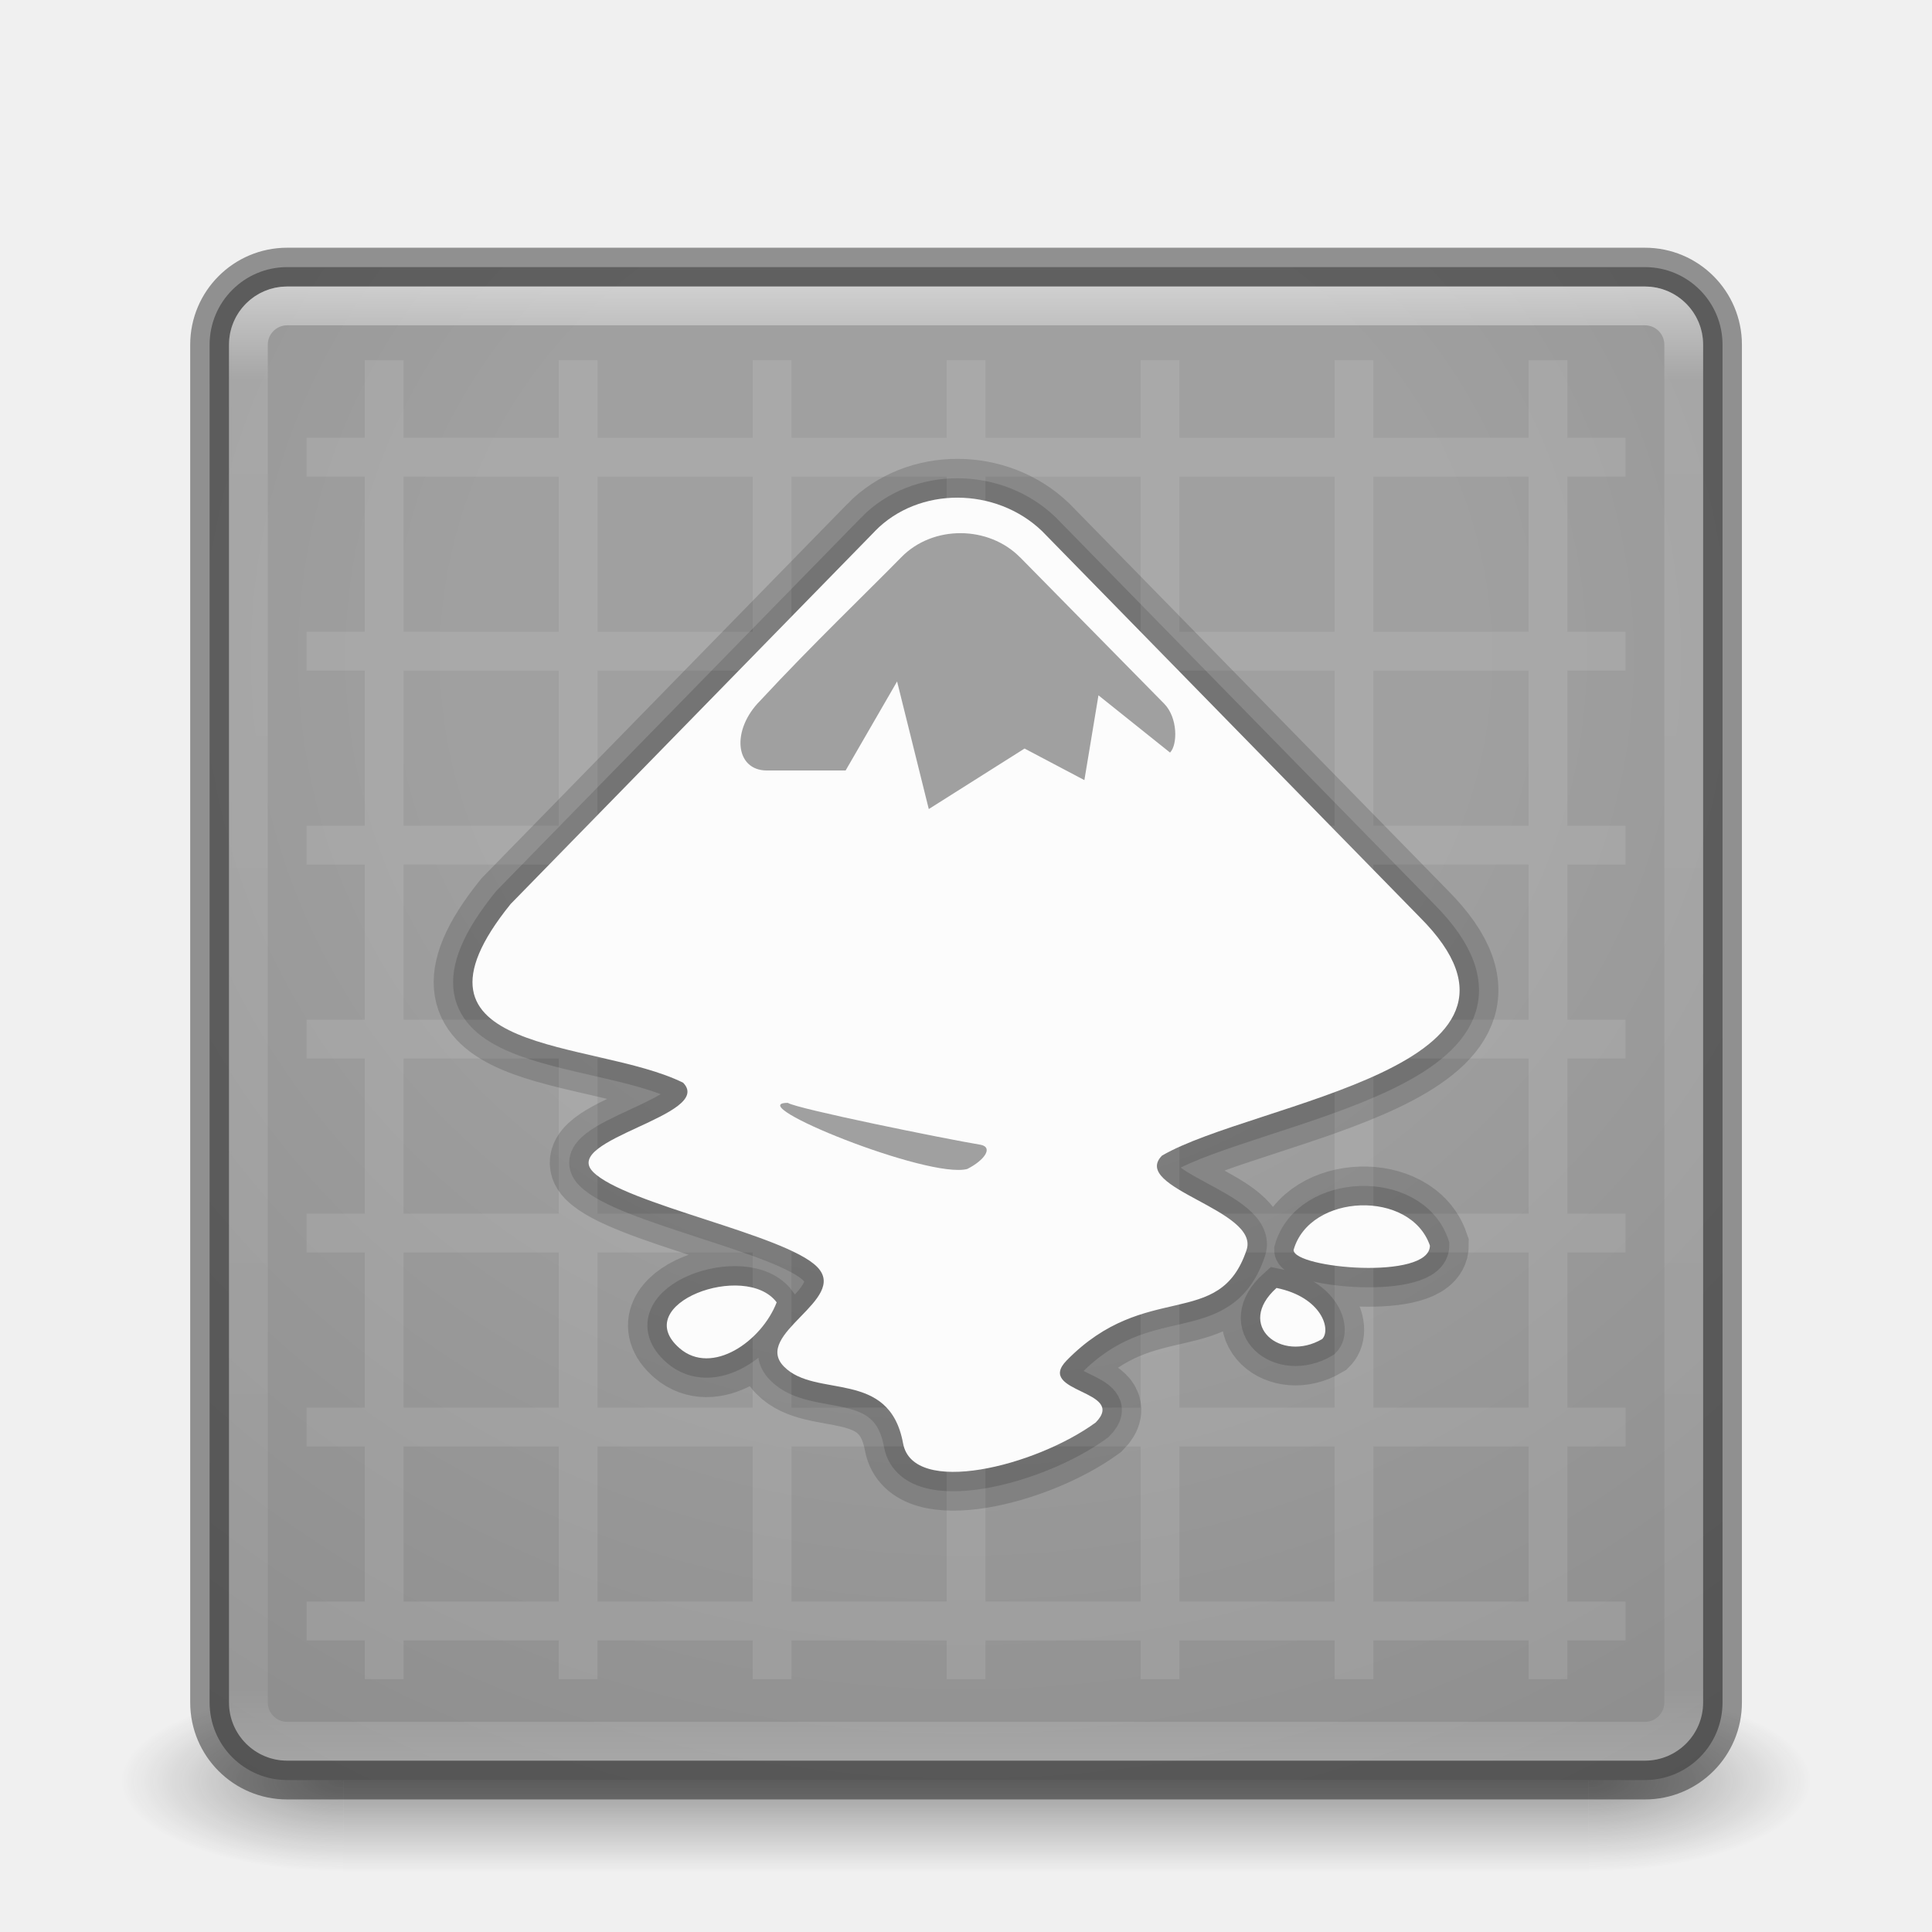
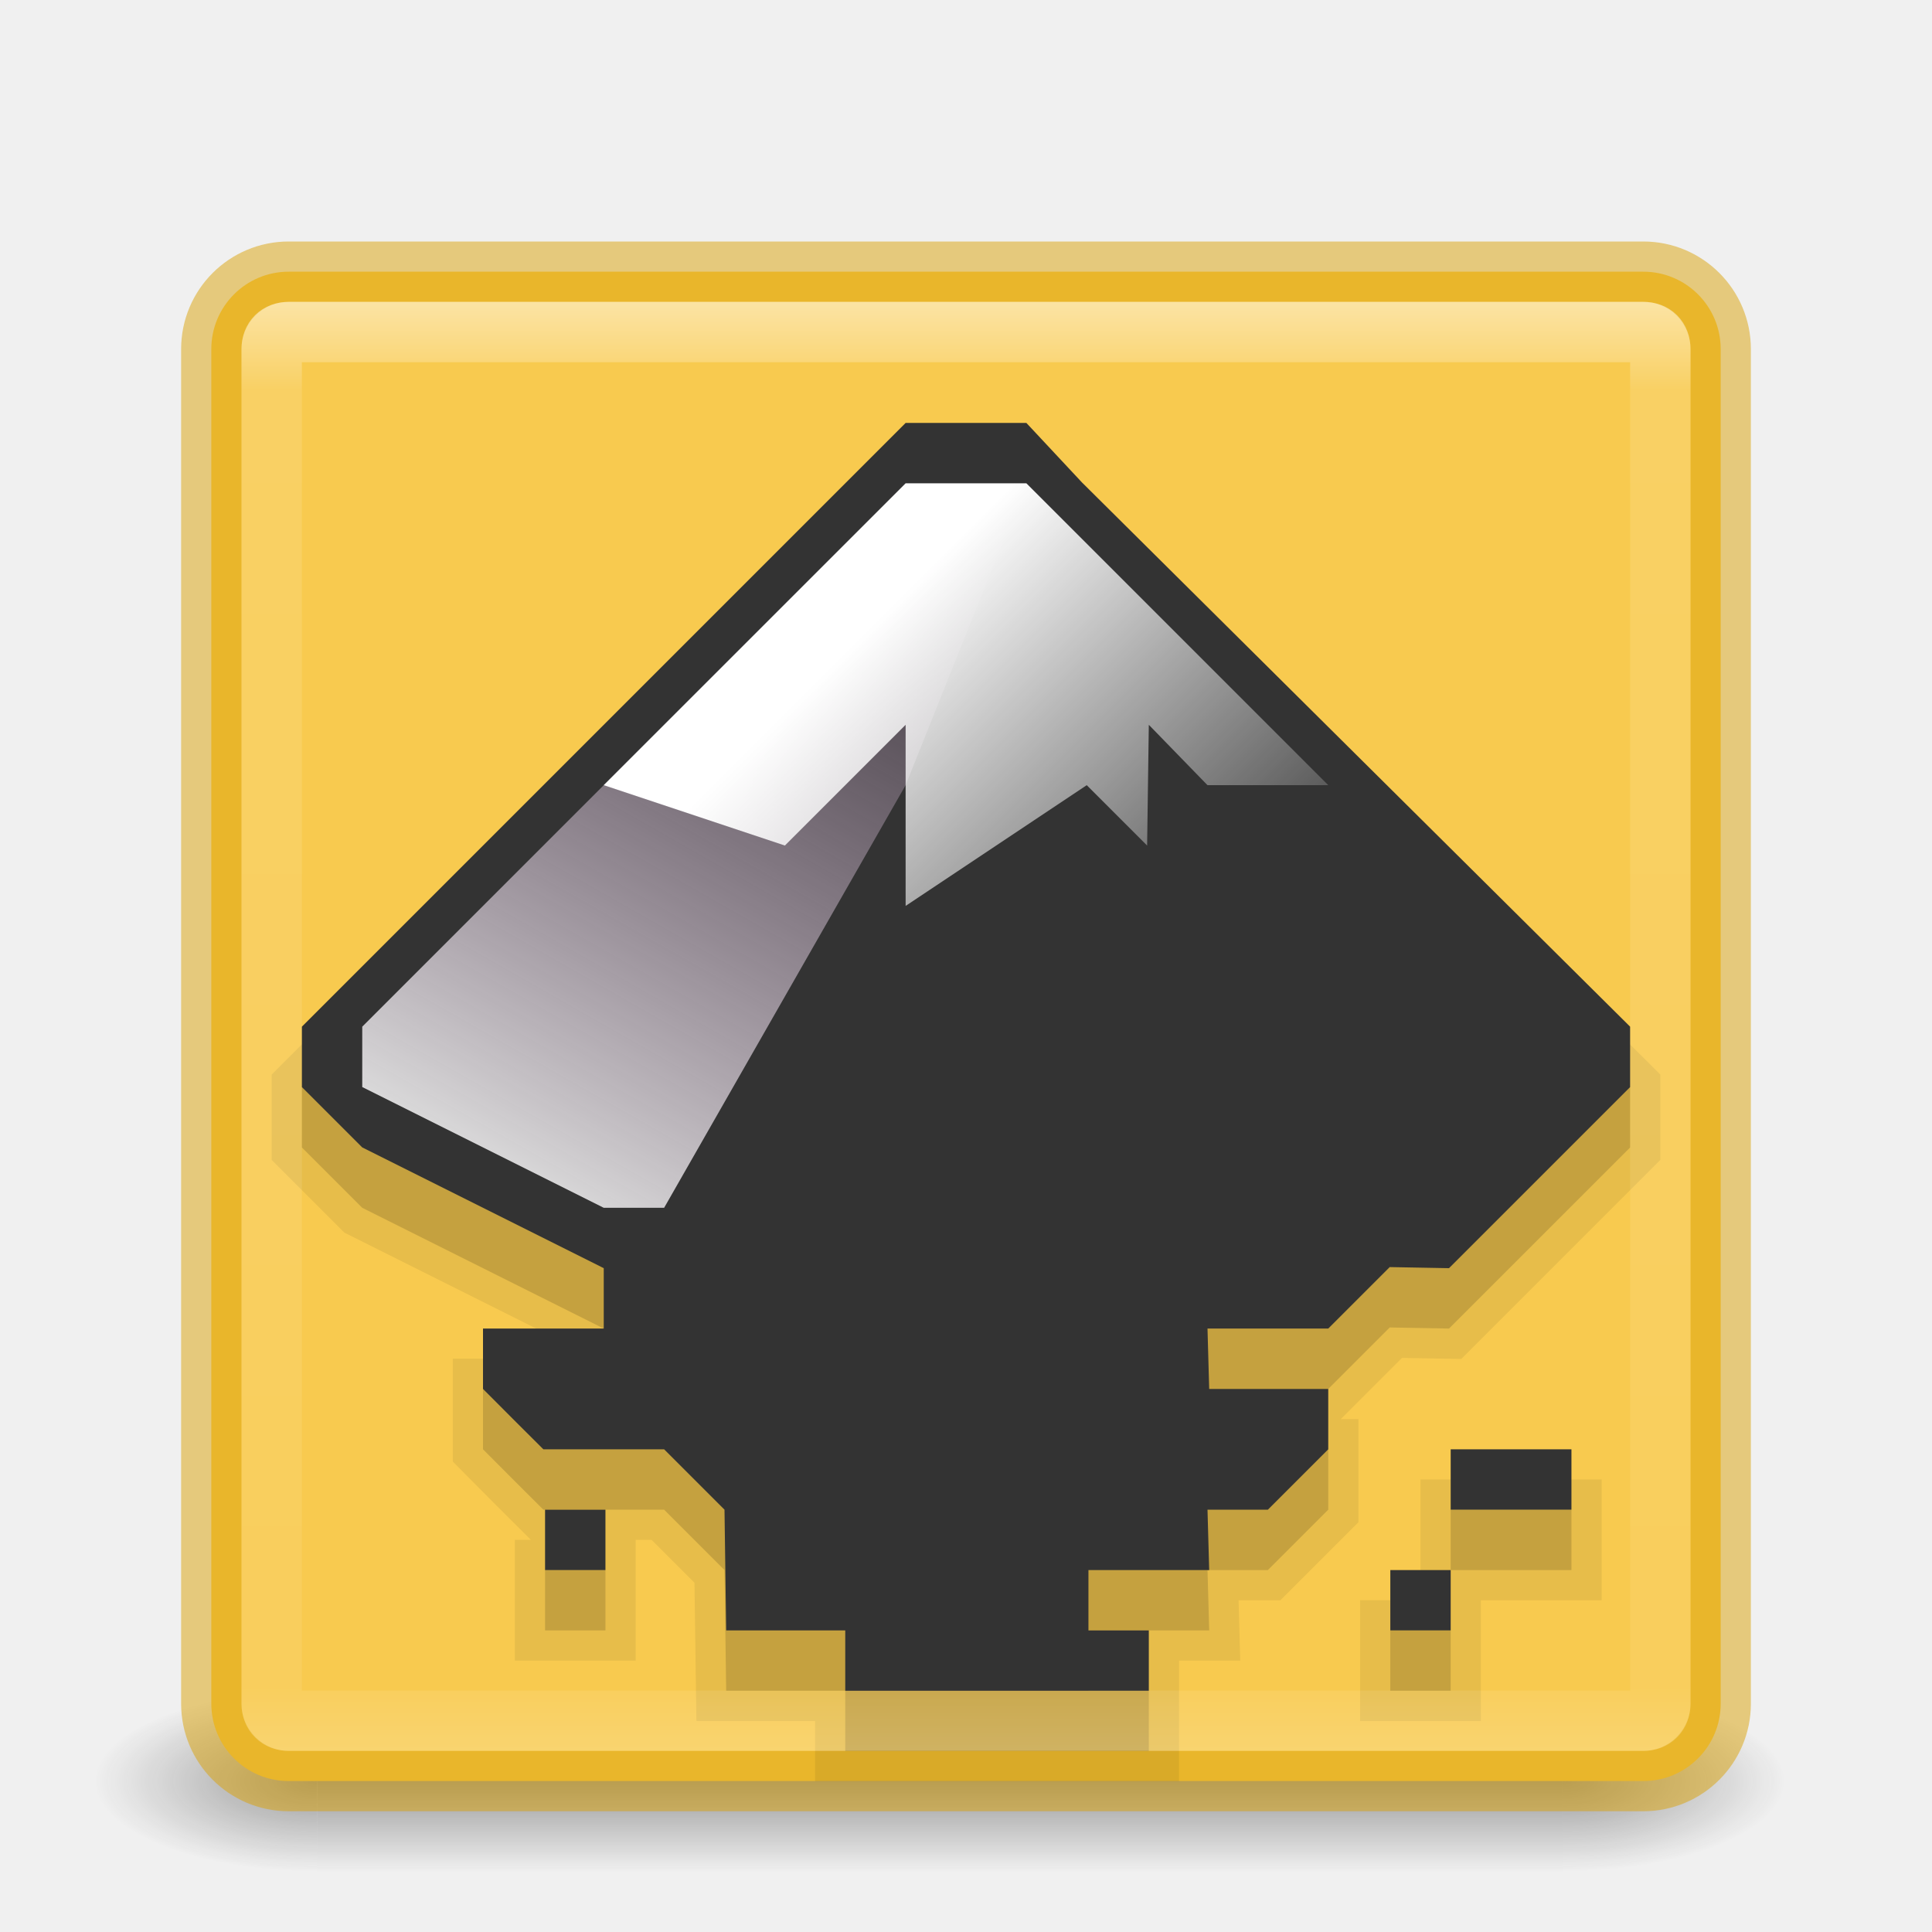
- <svg xmlns="http://www.w3.org/2000/svg" xmlns:xlink="http://www.w3.org/1999/xlink" version="1.1" width="32" height="32" id="svg6860">
-   <defs id="defs6862">
-     <linearGradient x1="167.983" y1="8.508" x2="167.983" y2="54.78" id="linearGradient5915" xlink:href="#linearGradient5803-0" gradientUnits="userSpaceOnUse" gradientTransform="matrix(0.422101,0,0,0.422101,-52.55959,2.774787)" />
-     <linearGradient id="linearGradient5803-0">
-       <stop id="stop5805-3" style="stop-color:#fff5ef;stop-opacity:1" offset="0" />
-       <stop id="stop5807-4" style="stop-color:#fef8dd;stop-opacity:1" offset="1" />
+ <svg xmlns="http://www.w3.org/2000/svg" xmlns:xlink="http://www.w3.org/1999/xlink" id="svg4588" height="32" width="32" version="1.1">
+   <defs id="defs4590">
+     <linearGradient id="linearGradient4687">
+       <stop offset="0" style="stop-color:#000000;stop-opacity:1" id="stop4689" />
+       <stop offset="1" style="stop-color:#000000;stop-opacity:0" id="stop4691" />
    </linearGradient>
-     <linearGradient x1="24" y1="5" x2="24" y2="43" id="linearGradient4161" xlink:href="#linearGradient3924-0" gradientUnits="userSpaceOnUse" gradientTransform="matrix(0.6216216,0,0,0.6216216,1.081079,2.08109)" />
+     <linearGradient gradientTransform="matrix(0.6756757,0,0,0.6756757,-0.2162186,-0.2162061)" gradientUnits="userSpaceOnUse" xlink:href="#linearGradient3924-0" id="linearGradient3483" y2="41.679" x2="38.546" y1="6.374" x1="38.546" />
    <linearGradient id="linearGradient3924-0">
-       <stop id="stop3926-6" style="stop-color:#ffffff;stop-opacity:1" offset="0" />
-       <stop id="stop3928-3" style="stop-color:#ffffff;stop-opacity:0.235" offset="0.063" />
-       <stop id="stop3930-2" style="stop-color:#ffffff;stop-opacity:0.157" offset="0.951" />
-       <stop id="stop3932-62" style="stop-color:#ffffff;stop-opacity:0.392" offset="1" />
+       <stop offset="0" style="stop-color:#ffffff;stop-opacity:1" id="stop3926-6" />
+       <stop offset="0.038" style="stop-color:#ffffff;stop-opacity:0.235" id="stop3928-3" />
+       <stop offset="0.962" style="stop-color:#ffffff;stop-opacity:0.157" id="stop3930-2" />
+       <stop offset="1" style="stop-color:#ffffff;stop-opacity:0.392" id="stop3932-62" />
    </linearGradient>
-     <radialGradient cx="6.73" cy="9.957" r="12.672" fx="6.2" fy="9.957" id="radialGradient5600-7" xlink:href="#linearGradient2867-449-88-871-390-598-476-591-434-148-57-177-8-3-3-6-4-8-8-8" gradientUnits="userSpaceOnUse" gradientTransform="matrix(0,6.088175,-7.474333,0,90.95548,-49.76985)" />
-     <linearGradient id="linearGradient2867-449-88-871-390-598-476-591-434-148-57-177-8-3-3-6-4-8-8-8">
-       <stop id="stop3750-1-0-7-6-6-1-3-9" style="stop-color:#ffcd7d;stop-opacity:1" offset="0" />
-       <stop id="stop3752-3-7-4-0-32-8-923-0" style="stop-color:#fc8f36;stop-opacity:1" offset="0.262" />
-       <stop id="stop3754-1-8-5-2-7-6-7-1" style="stop-color:#e23a0e;stop-opacity:1" offset="0.705" />
-       <stop id="stop3756-1-6-2-6-6-1-96-6" style="stop-color:#ac441f;stop-opacity:1" offset="1" />
+     <radialGradient gradientTransform="matrix(0,6.575229,-8.07228,0,96.95192,-56.11144)" gradientUnits="userSpaceOnUse" xlink:href="#linearGradient2867-449-88-871-390-598-476-591-434-148-57-177-8-3-3-6-4-8-8-8-5" id="radialGradient4388" fy="9.957" fx="6.2" r="12.672" cy="9.957" cx="6.73" />
+     <linearGradient id="linearGradient2867-449-88-871-390-598-476-591-434-148-57-177-8-3-3-6-4-8-8-8-5">
+       <stop offset="0" style="stop-color:#919caf;stop-opacity:1" id="stop3750-1-0-7-6-6-1-3-9-3" />
+       <stop offset="0.262" style="stop-color:#68758e;stop-opacity:1" id="stop3752-3-7-4-0-32-8-923-0-7" />
+       <stop offset="0.705" style="stop-color:#485a6c;stop-opacity:1" id="stop3754-1-8-5-2-7-6-7-1-9" />
+       <stop offset="1" style="stop-color:#444c5c;stop-opacity:1" id="stop3756-1-6-2-6-6-1-96-6-0" />
    </linearGradient>
-     <radialGradient cx="4.993" cy="43.5" r="2.5" fx="4.993" fy="43.5" id="radialGradient2976" xlink:href="#linearGradient3688-166-749-6" gradientUnits="userSpaceOnUse" gradientTransform="matrix(2.003784,0,0,1.4,27.98813,-17.4)" />
+     <radialGradient gradientTransform="matrix(2.003784,0,0,1.4,27.98813,-17.4)" gradientUnits="userSpaceOnUse" xlink:href="#linearGradient3688-166-749-6" id="radialGradient3493" fy="43.5" fx="4.993" r="2.5" cy="43.5" cx="4.993" />
    <linearGradient id="linearGradient3688-166-749-6">
-       <stop id="stop2883-8" style="stop-color:#181818;stop-opacity:1" offset="0" />
-       <stop id="stop2885-3" style="stop-color:#181818;stop-opacity:0" offset="1" />
+       <stop offset="0" style="stop-color:#181818;stop-opacity:1" id="stop2883-8" />
+       <stop offset="1" style="stop-color:#181818;stop-opacity:0" id="stop2885-3" />
    </linearGradient>
-     <radialGradient cx="4.993" cy="43.5" r="2.5" fx="4.993" fy="43.5" id="radialGradient2978" xlink:href="#linearGradient3688-464-309-7" gradientUnits="userSpaceOnUse" gradientTransform="matrix(2.003784,0,0,1.4,-20.01187,-104.4)" />
+     <radialGradient gradientTransform="matrix(2.003784,0,0,1.4,-20.01187,-104.4)" gradientUnits="userSpaceOnUse" xlink:href="#linearGradient3688-464-309-7" id="radialGradient3495" fy="43.5" fx="4.993" r="2.5" cy="43.5" cx="4.993" />
    <linearGradient id="linearGradient3688-464-309-7">
-       <stop id="stop2889-0" style="stop-color:#181818;stop-opacity:1" offset="0" />
-       <stop id="stop2891-66" style="stop-color:#181818;stop-opacity:0" offset="1" />
+       <stop offset="0" style="stop-color:#181818;stop-opacity:1" id="stop2889-0" />
+       <stop offset="1" style="stop-color:#181818;stop-opacity:0" id="stop2891-66" />
    </linearGradient>
-     <linearGradient x1="25.058" y1="47.028" x2="25.058" y2="39.999" id="linearGradient2980" xlink:href="#linearGradient3702-501-757-3" gradientUnits="userSpaceOnUse" />
+     <linearGradient gradientUnits="userSpaceOnUse" xlink:href="#linearGradient3702-501-757-3" id="linearGradient3497" y2="39.999" x2="25.058" y1="47.028" x1="25.058" />
    <linearGradient id="linearGradient3702-501-757-3">
-       <stop id="stop2895-3" style="stop-color:#181818;stop-opacity:0" offset="0" />
-       <stop id="stop2897-28" style="stop-color:#181818;stop-opacity:1" offset="0.5" />
-       <stop id="stop2899-8" style="stop-color:#181818;stop-opacity:0" offset="1" />
+       <stop offset="0" style="stop-color:#181818;stop-opacity:0" id="stop2895-3" />
+       <stop offset="0.5" style="stop-color:#181818;stop-opacity:1" id="stop2897-28" />
+       <stop offset="1" style="stop-color:#181818;stop-opacity:0" id="stop2899-8" />
    </linearGradient>
-     <linearGradient id="linearGradient2867-449-88-871-390-598-476-591-434-148-57-177-8-3-3-6-4-8-8-8-1">
-       <stop id="stop3750-1-0-7-6-6-1-3-9-1" style="stop-color:#29abe2;stop-opacity:1" offset="0" />
-       <stop id="stop3752-3-7-4-0-32-8-923-0-7" style="stop-color:#28aae1;stop-opacity:1" offset="0.262" />
-       <stop id="stop3754-1-8-5-2-7-6-7-1-3" style="stop-color:#1d99d6;stop-opacity:1" offset="0.705" />
-       <stop id="stop3756-1-6-2-6-6-1-96-6-5" style="stop-color:#0274bd;stop-opacity:1" offset="1" />
+     <linearGradient x1="30.213" y1="21.417" x2="30.213" y2="25.361" id="linearGradient3143" xlink:href="#linearGradient4687" gradientUnits="userSpaceOnUse" gradientTransform="matrix(0.7473457,0,0,-0.7482173,-1.935797,34.71217)" />
+     <linearGradient gradientTransform="translate(34.44068,-6.533888)" gradientUnits="userSpaceOnUse" xlink:href="#linearGradient4187" id="linearGradient3153" y2="41.891" x2="24" y1="6.111" x1="24" />
+     <linearGradient id="linearGradient4187">
+       <stop offset="0" style="stop-color:#ffffff;stop-opacity:1" id="stop4189" />
+       <stop offset="0.021" style="stop-color:#ffffff;stop-opacity:0.235" id="stop4191" />
+       <stop offset="0.977" style="stop-color:#ffffff;stop-opacity:0.157" id="stop4193" />
+       <stop offset="1" style="stop-color:#ffffff;stop-opacity:0.392" id="stop4195" />
    </linearGradient>
-     <radialGradient id="radialGradient3045" gradientUnits="userSpaceOnUse" cy="8.45" cx="11.546" gradientTransform="matrix(1.9428e-8,2.337,-2.4723,-4.3056e-8,44.89,-11.435)" r="20">
-       <stop id="stop3750-6-3-7-0-5-3-5-7" stop-color="#a0a0a0" offset="0" />
-       <stop id="stop3752-3-7-7-6-4-4-3-4" stop-color="#a0a0a0" offset=".262" />
-       <stop id="stop3754-1-7-4-6-36-7-7-2-4" stop-color="#8e8e8e" offset=".705" />
-       <stop id="stop3756-7-5-7-1-4-3-1-7" stop-color="#666" offset="1" />
-     </radialGradient>
-     <linearGradient id="linearGradient3037" y2="43" gradientUnits="userSpaceOnUse" x2="24" gradientTransform="translate(3.7e-6,1)" y1="5" x1="24">
-       <stop id="stop3926-2-0" stop-color="#fff" offset="0" />
-       <stop id="stop3928-2-0" stop-color="#fff" stop-opacity=".235" offset=".063" />
-       <stop id="stop3930-6-1" stop-color="#fff" stop-opacity=".157" offset=".951" />
-       <stop id="stop3932-1-6" stop-color="#fff" stop-opacity=".392" offset="1" />
+     <radialGradient gradientTransform="matrix(2.003784,0,0,1.4,27.98813,-17.4)" gradientUnits="userSpaceOnUse" xlink:href="#linearGradient3688-166-749-6" id="radialGradient3013-896" fy="43.5" fx="4.993" r="2.5" cy="43.5" cx="4.993" />
+     <radialGradient gradientTransform="matrix(2.003784,0,0,1.4,-20.01187,-104.4)" gradientUnits="userSpaceOnUse" xlink:href="#linearGradient3688-166-749-6" id="radialGradient3015-826" fy="43.5" fx="4.993" r="2.5" cy="43.5" cx="4.993" />
+     <linearGradient gradientTransform="translate(-59.99999,-12.97457)" gradientUnits="userSpaceOnUse" xlink:href="#linearGradient4187" id="linearGradient3153-3" y2="41.891" x2="24" y1="6.111" x1="24" />
+     <radialGradient gradientTransform="matrix(2.003784,0,0,1.4,27.98813,-17.4)" gradientUnits="userSpaceOnUse" xlink:href="#linearGradient3688-166-749-6" id="radialGradient3013-896-9" fy="43.5" fx="4.993" r="2.5" cy="43.5" cx="4.993" />
+     <radialGradient gradientTransform="matrix(2.003784,0,0,1.4,-20.01187,-104.4)" gradientUnits="userSpaceOnUse" xlink:href="#linearGradient3688-166-749-6" id="radialGradient3015-826-1" fy="43.5" fx="4.993" r="2.5" cy="43.5" cx="4.993" />
+     <linearGradient id="linearGradient8713">
+       <stop style="stop-color:#dcdcdc;stop-opacity:1" offset="0" id="stop8715" />
+       <stop style="stop-color:#be96be;stop-opacity:0;" offset="1" id="stop8717" />
    </linearGradient>
+     <linearGradient id="WhiteTransparent-3" gradientUnits="userSpaceOnUse">
+       <stop id="stop7606-1" style="stop-color:#ffffff;stop-opacity:1" offset="0" />
+       <stop id="stop7608-8" style="stop-color:#ffffff;stop-opacity:0" offset="1" />
+     </linearGradient>
+     <linearGradient gradientTransform="translate(-50.99999,-11.99999)" gradientUnits="userSpaceOnUse" xlink:href="#linearGradient4187-6" id="linearGradient3153-5" y2="41.891" x2="24" y1="4" x1="24" />
+     <linearGradient id="linearGradient4187-6">
+       <stop offset="0" style="stop-color:#ffffff;stop-opacity:1" id="stop4189-2" />
+       <stop offset="0.106" style="stop-color:#ffffff;stop-opacity:0.235" id="stop4191-9" />
+       <stop offset="0.977" style="stop-color:#ffffff;stop-opacity:0.157" id="stop4193-1" />
+       <stop offset="1" style="stop-color:#ffffff;stop-opacity:0.392" id="stop4195-2" />
+     </linearGradient>
+     <radialGradient gradientTransform="matrix(2.003784,0,0,1.4,27.98813,-17.4)" gradientUnits="userSpaceOnUse" xlink:href="#linearGradient3688-166-749-6" id="radialGradient3013-896-7" fy="43.5" fx="4.993" r="2.5" cy="43.5" cx="4.993" />
+     <radialGradient gradientTransform="matrix(2.003784,0,0,1.4,-20.01187,-104.4)" gradientUnits="userSpaceOnUse" xlink:href="#linearGradient3688-166-749-6" id="radialGradient3015-826-0" fy="43.5" fx="4.993" r="2.5" cy="43.5" cx="4.993" />
+     <linearGradient gradientTransform="translate(-45.99999,-2.99999)" gradientUnits="userSpaceOnUse" xlink:href="#linearGradient4187-6" id="linearGradient3153-51" y2="41.891" x2="24" y1="4" x1="24" />
+     <radialGradient gradientTransform="matrix(2.003784,0,0,1.4,27.98813,-17.4)" gradientUnits="userSpaceOnUse" xlink:href="#linearGradient3688-166-749-6" id="radialGradient3013-896-94" fy="43.5" fx="4.993" r="2.5" cy="43.5" cx="4.993" />
+     <radialGradient gradientTransform="matrix(2.003784,0,0,1.4,-20.01187,-104.4)" gradientUnits="userSpaceOnUse" xlink:href="#linearGradient3688-166-749-6" id="radialGradient3015-826-2" fy="43.5" fx="4.993" r="2.5" cy="43.5" cx="4.993" />
+     <linearGradient gradientUnits="userSpaceOnUse" y2="29.125" x2="-18.562" y1="4.938" x1="-18.562" id="linearGradient4380" xlink:href="#linearGradient3924" gradientTransform="translate(32.9668,-2.9802322e-8)" />
+     <linearGradient id="linearGradient3924">
+       <stop id="stop3926" style="stop-color:#ffffff;stop-opacity:1" offset="0" />
+       <stop id="stop3928" style="stop-color:#ffffff;stop-opacity:0.235" offset="0.063" />
+       <stop id="stop3930" style="stop-color:#ffffff;stop-opacity:0.157" offset="0.951" />
+       <stop id="stop3932" style="stop-color:#ffffff;stop-opacity:0.392" offset="1" />
+     </linearGradient>
+     <linearGradient xlink:href="#WhiteTransparent-3" id="linearGradient10874" gradientUnits="userSpaceOnUse" gradientTransform="matrix(0.2131906,0,0,0.2131906,2.38512,5.36062)" x1="60" y1="20" x2="90" y2="50" />
+     <linearGradient xlink:href="#linearGradient8713" id="linearGradient10872" gradientUnits="userSpaceOnUse" gradientTransform="matrix(0.5260632,0,0,0.5260632,31.33078,1.04877)" x1="-43.523" y1="35.355" x2="-30.599" y2="12.637" />
+     <radialGradient gradientTransform="matrix(2.003784,0,0,1.4,27.98813,-17.4)" gradientUnits="userSpaceOnUse" xlink:href="#linearGradient3688-166-749-6" id="radialGradient2976" fy="43.5" fx="4.993" r="2.5" cy="43.5" cx="4.993" />
+     <radialGradient gradientTransform="matrix(2.003784,0,0,1.4,-20.01187,-104.4)" gradientUnits="userSpaceOnUse" xlink:href="#linearGradient3688-166-749-6" id="radialGradient2978" fy="43.5" fx="4.993" r="2.5" cy="43.5" cx="4.993" />
+     <linearGradient xlink:href="#linearGradient3702-501-757-3" id="linearGradient8206" gradientUnits="userSpaceOnUse" x1="25.058" y1="47.028" x2="25.058" y2="39.999" />
+     <linearGradient gradientTransform="matrix(.66257 0 0 .66257 .552 1.377)" gradientUnits="userSpaceOnUse" xlink:href="#a" id="l" y2="13" x2="20" y1="26" x1="20" />
+     <linearGradient id="a">
+       <stop id="stop8214" stop-color="#dcdcdc" offset="0" />
+       <stop id="stop8216" stop-color="#fff" offset="1" />
+     </linearGradient>
+     <linearGradient gradientTransform="translate(1.081 2.081) scale(.62162)" gradientUnits="userSpaceOnUse" xlink:href="#b" id="k" y2="43" x2="24" y1="5" x1="24" />
+     <linearGradient id="b">
+       <stop id="stop8220" stop-color="#fff" offset="0" />
+       <stop id="stop8222" stop-opacity=".235" stop-color="#fff" offset=".063" />
+       <stop id="stop8224" stop-opacity=".157" stop-color="#fff" offset=".951" />
+       <stop id="stop8226" stop-opacity=".392" stop-color="#fff" offset="1" />
+     </linearGradient>
+     <radialGradient gradientTransform="matrix(0 5.85913 -7.19314 0 88.156 -48.954)" gradientUnits="userSpaceOnUse" xlink:href="#c" id="j" fy="9.957" fx="7.118" r="12.672" cy="9.957" cx="7.118" />
+     <linearGradient id="c">
+       <stop id="stop8230" stop-color="#505050" offset="0" />
+       <stop id="stop8232" stop-color="#2b2b2b" offset=".262" />
+       <stop id="stop8234" stop-color="#0a0a0a" offset=".705" />
+       <stop id="stop8236" offset="1" />
+     </linearGradient>
+     <radialGradient gradientTransform="matrix(2.00378 0 0 1.4 27.988 -17.4)" gradientUnits="userSpaceOnUse" xlink:href="#linearGradient3688-166-749-6" id="g" fy="43.5" fx="4.993" r="2.5" cy="43.5" cx="4.993" />
+     <radialGradient gradientTransform="matrix(2.00378 0 0 1.4 -20.012 -104.4)" gradientUnits="userSpaceOnUse" xlink:href="#linearGradient3688-166-749-6" id="h" fy="43.5" fx="4.993" r="2.5" cy="43.5" cx="4.993" />
+     <linearGradient gradientUnits="userSpaceOnUse" xlink:href="#linearGradient3702-501-757-3" id="i" y2="39.999" x2="25.058" y1="47.028" x1="25.058" />
  </defs>
-   <g style="display:inline" id="g2036-2" transform="matrix(0.6999997,0,0,0.3333336,-0.8000002,15.33333)">
-     <g style="opacity:0.4" id="g3712-3" transform="matrix(1.052632,0,0,1.285713,-1.263158,-13.42854)">
-       <rect style="fill:url(#radialGradient2976);fill-opacity:1;stroke:none" id="rect2801-0" y="40" x="38" height="7" width="5" />
-       <rect style="fill:url(#radialGradient2978);fill-opacity:1;stroke:none" id="rect3696-2" transform="scale(-1,-1)" y="-47" x="-10" height="7" width="5" />
-       <rect style="fill:url(#linearGradient2980);fill-opacity:1;stroke:none" id="rect3700-1" y="40" x="10" height="7" width="28" />
-     </g>
+   <g transform="matrix(0.7368421,0,0,0.4285713,-2.11867,10.85773)" id="g3712-3-7" style="opacity:0.4">
+     <rect width="5" height="7" x="38" y="40" id="rect2801-0-0" style="fill:url(#radialGradient2976);fill-opacity:1;stroke:none" />
+     <rect width="5" height="7" x="-10" y="-47" transform="scale(-1,-1)" id="rect3696-2-3" style="fill:url(#radialGradient2978);fill-opacity:1;stroke:none" />
+     <rect width="28" height="7" x="10" y="40" id="rect3700-1-4" style="fill:url(#linearGradient8206);fill-opacity:1;stroke:none" />
  </g>
-   <g id="g4173" transform="matrix(0.6425349,0,0,0.6425349,0.5801977,0.8903319)">
-     <rect x="4.5" y="5.5" width="39" height="39" ry="2" rx="2" style="color:#000000;fill:url(#radialGradient3045)" id="rect4179" />
-     <g id="g3829" style="opacity:0.15;fill:#a0a0a0;stroke:#000000">
-       <path d="m 21.653,12.306 -9.394,9.613 c -3.174,3.93 2.16,3.473 4.447,4.605 0.82,0.838 -3.144,1.457 -2.324,2.296 0.82,0.838 4.96,1.615 5.781,2.454 0.82,0.838 -1.679,1.728 -0.859,2.566 0.82,0.838 2.717,0.044 3.072,1.98 0.253,1.383 3.419,0.594 4.967,-0.538 0.82,-0.839 -1.569,-0.76 -0.749,-1.599 2.04,-2.086 3.939,-0.758 4.637,-2.848 0.345,-1.033 -3.003,-1.592 -2.181,-2.431 2.36,-1.378 10.517,-2.275 6.646,-6.146 l -9.737,-9.953 c -1.191,-1.143 -3.178,-1.156 -4.307,0 z m 10.79,18.529 c 0,0.477 3.514,0.789 3.514,-0.113 -0.501,-1.449 -3.098,-1.351 -3.514,0.113 z m -15.828,2.534 c 0.832,0.72 2.117,-0.179 2.503,-1.183 -0.806,-1.071 -3.824,0.038 -2.503,1.183 z m 15.388,-1.554 c -1.073,0.962 0.12,1.938 1.177,1.317 0.236,-0.239 -0.006,-1.078 -1.177,-1.317 z" id="path3831" />
-       <path d="m 19.405,27.044 c 0.251,0.156 4.048,0.927 4.976,1.081 0.322,0.068 0.094,0.399 -0.35,0.623 -1,0.266 -5.85,-1.704 -4.626,-1.704 z" id="path3833" />
-       <path d="m 25.392,12.98 3.716,3.775 c 0.352,0.36 0.348,1.058 0.15,1.259 l -1.845,-1.476 -0.363,2.186 -1.542,-0.814 -2.469,1.56 -0.817,-3.289 -1.327,2.295 -2.028,0 c -0.827,0 -0.924,-1.049 -0.173,-1.8 1.312,-1.416 2.817,-2.859 3.635,-3.696 0.822,-0.841 2.255,-0.817 3.061,0 z" id="path3835" />
-     </g>
-     <rect x="4.5" y="5.5" width="39" height="39" ry="2" rx="2" style="color:#000000;opacity:0.4;fill:none;stroke:#000000;stroke-linecap:round;stroke-linejoin:round" id="rect5505-21-69-0" />
-     <path d="m 8.5,7.9 0,2 -1.5,0 0,1 1.5,0 0,4 -1.5,0 0,1 1.5,0 0,4 -1.5,0 0,1 1.5,0 0,4 -1.5,0 0,1 1.5,0 0,4 -1.5,0 0,1 1.5,0 0,4 -1.5,0 0,1 1.5,0 0,4 -1.5,0 0,1 1.5,0 0,1 1,0 0,-1 4,0 0,1 1,0 0,-1 4,0 0,1 1,0 0,-1 4,0 0,1 1,0 0,-1 4,0 0,1 1,0 0,-1 4,0 0,1 1,0 0,-1 4,0 0,1 1,0 0,-1 1.5,0 0,-1 -1.5,0 0,-4 1.5,0 0,-1 -1.5,0 0,-4 1.5,0 0,-1 -1.5,0 0,-4 1.5,0 0,-1 -1.5,0 0,-4 1.5,0 0,-1 -1.5,0 0,-4 1.5,0 0,-1 -1.5,0 0,-4 1.5,0 0,-1 -1.5,0 0,-2 -1,0 0,2 -4,0 0,-2 -1,0 0,2 -4,0 0,-2 -1,0 0,2 -4,0 0,-2 -1,0 0,2 -4,0 0,-2 -1,0 0,2 -4,0 0,-2 -1,0 0,2 -4,0 0,-2 -1,0 z m 1,3 4,0 0,4 -4,0 0,-4 z m 5,0 4,0 0,4 -4,0 0,-4 z m 5,0 4,0 0,4 -4,0 0,-4 z m 5,0 4,0 0,4 -4,0 0,-4 z m 5,0 4,0 0,4 -4,0 0,-4 z m 5,0 4,0 0,4 -4,0 0,-4 z m -25,5 4,0 0,4 -4,0 0,-4 z m 5,0 4,0 0,4 -4,0 0,-4 z m 5,0 4,0 0,4 -4,0 0,-4 z m 5,0 4,0 0,4 -4,0 0,-4 z m 5,0 4,0 0,4 -4,0 0,-4 z m 5,0 4,0 0,4 -4,0 0,-4 z m -25,5 4,0 0,4 -4,0 0,-4 z m 5,0 4,0 0,4 -4,0 0,-4 z m 5,0 4,0 0,4 -4,0 0,-4 z m 5,0 4,0 0,4 -4,0 0,-4 z m 5,0 4,0 0,4 -4,0 0,-4 z m 5,0 4,0 0,4 -4,0 0,-4 z m -25,5 4,0 0,4 -4,0 0,-4 z m 5,0 4,0 0,4 -4,0 0,-4 z m 5,0 4,0 0,4 -4,0 0,-4 z m 5,0 4,0 0,4 -4,0 0,-4 z m 5,0 4,0 0,4 -4,0 0,-4 z m 5,0 4,0 0,4 -4,0 0,-4 z m -25,5 4,0 0,4 -4,0 0,-4 z m 5,0 4,0 0,4 -4,0 0,-4 z m 5,0 4,0 0,4 -4,0 0,-4 z m 5,0 4,0 0,4 -4,0 0,-4 z m 5,0 4,0 0,4 -4,0 0,-4 z m 5,0 4,0 0,4 -4,0 0,-4 z m -25,5 4,0 0,4 -4,0 0,-4 z m 5,0 4,0 0,4 -4,0 0,-4 z m 5,0 4,0 0,4 -4,0 0,-4 z m 5,0 4,0 0,4 -4,0 0,-4 z m 5,0 4,0 0,4 -4,0 0,-4 z m 5,0 4,0 0,4 -4,0 0,-4 z" style="color:#000000;opacity:0.1;fill:#ffffff" id="rect3132" />
-     <g id="g4179" style="opacity:0.15;fill:#a0a0a0;stroke:#000000;stroke-width:2">
-       <path d="m 21.653,12.306 -9.394,9.613 c -3.174,3.93 2.16,3.473 4.447,4.605 0.82,0.838 -3.144,1.457 -2.324,2.296 0.82,0.838 4.96,1.615 5.781,2.454 0.82,0.838 -1.679,1.728 -0.859,2.566 0.82,0.838 2.717,0.044 3.072,1.98 0.253,1.383 3.419,0.594 4.967,-0.538 0.82,-0.839 -1.569,-0.76 -0.749,-1.599 2.04,-2.086 3.939,-0.758 4.637,-2.848 0.345,-1.033 -3.003,-1.592 -2.181,-2.431 2.36,-1.378 10.517,-2.275 6.646,-6.146 l -9.737,-9.953 c -1.191,-1.143 -3.178,-1.156 -4.307,0 z m 10.79,18.529 c 0,0.477 3.514,0.789 3.514,-0.113 -0.501,-1.449 -3.098,-1.351 -3.514,0.113 z m -15.828,2.534 c 0.832,0.72 2.117,-0.179 2.503,-1.183 -0.806,-1.071 -3.824,0.038 -2.503,1.183 z m 15.388,-1.554 c -1.073,0.962 0.12,1.938 1.177,1.317 0.236,-0.239 -0.006,-1.078 -1.177,-1.317 z" id="path4181" />
-       <path d="m 19.405,27.044 c 0.251,0.156 4.048,0.927 4.976,1.081 0.322,0.068 0.094,0.399 -0.35,0.623 -1,0.266 -5.85,-1.704 -4.626,-1.704 z" id="path4183" />
-       <path d="m 25.392,12.98 3.716,3.775 c 0.352,0.36 0.348,1.058 0.15,1.259 l -1.845,-1.476 -0.363,2.186 -1.542,-0.814 -2.469,1.56 -0.817,-3.289 -1.327,2.295 -2.028,0 c -0.827,0 -0.924,-1.049 -0.173,-1.8 1.312,-1.416 2.817,-2.859 3.635,-3.696 0.822,-0.841 2.255,-0.817 3.061,0 z" id="path4185" />
-     </g>
-     <rect x="5.5" y="6.5" width="37" height="37" ry="1" rx="1" id="rect6741-1" style="opacity:0.5;fill:none;stroke:url(#linearGradient3037);stroke-linecap:round;stroke-linejoin:round" />
-     <g id="g3824">
-       <path d="m 21.653,12.306 -9.394,9.613 c -3.174,3.93 2.16,3.473 4.447,4.605 0.82,0.838 -3.144,1.457 -2.324,2.296 0.82,0.838 4.96,1.615 5.781,2.454 0.82,0.838 -1.679,1.728 -0.859,2.566 0.82,0.838 2.717,0.044 3.072,1.98 0.253,1.383 3.419,0.594 4.967,-0.538 0.82,-0.839 -1.569,-0.76 -0.749,-1.599 2.04,-2.086 3.939,-0.758 4.637,-2.848 0.345,-1.033 -3.003,-1.592 -2.181,-2.431 2.36,-1.378 10.517,-2.275 6.646,-6.146 l -9.737,-9.953 c -1.191,-1.143 -3.178,-1.156 -4.307,0 z m 10.79,18.529 c 0,0.477 3.514,0.789 3.514,-0.113 -0.501,-1.449 -3.098,-1.351 -3.514,0.113 z m -15.828,2.534 c 0.832,0.72 2.117,-0.179 2.503,-1.183 -0.806,-1.071 -3.824,0.038 -2.503,1.183 z m 15.388,-1.554 c -1.073,0.962 0.12,1.938 1.177,1.317 0.236,-0.239 -0.006,-1.078 -1.177,-1.317 z" id="path5" style="fill:#fcfcfc" />
-       <path d="m 19.405,27.044 c 0.251,0.156 4.048,0.927 4.976,1.081 0.322,0.068 0.094,0.399 -0.35,0.623 -1,0.266 -5.85,-1.704 -4.626,-1.704 z" id="path7" style="fill:#a0a0a0" />
-       <path d="m 25.392,12.98 3.716,3.775 c 0.352,0.36 0.348,1.058 0.15,1.259 l -1.845,-1.476 -0.363,2.186 -1.542,-0.814 -2.469,1.56 -0.817,-3.289 -1.327,2.295 -2.028,0 c -0.827,0 -0.924,-1.049 -0.173,-1.8 1.312,-1.416 2.817,-2.859 3.635,-3.696 0.822,-0.841 2.255,-0.817 3.061,0 z" id="path9" style="fill:#a0a0a0" />
-     </g>
-   </g>
+   <rect style="color:#000000;display:inline;overflow:visible;visibility:visible;opacity:1;fill:#f8ca4f;fill-opacity:1;fill-rule:nonzero;stroke:#daa109;stroke-width:1;stroke-opacity:0.502;marker:none;enable-background:accumulate" id="rect4566-6" y="4.5" x="3.5" ry="1.282" rx="1.282" height="25" width="25" />
+   <path d="m 5,18.005 0,1 1,1 4,2 0,1 -1,0 -1,10e-6 0,1 c 0.15,0.154 1,1 1,1 l 1.028,0 0.972,10e-6 1,1 0.028,2 1.972,0 0,1 4,0 1.028,0 0,-1 -1,-10e-6 0,-1 2,-10e-6 L 20,26.005 l 1,-10e-6 1,-1 0,-1 -1.972,-10e-6 L 20,23.005 l 2,-10e-6 1.018,-1.018 0.982,0.018 3,-3 0,-1 -9.079,-9.014 -0.921,-0.986 -2,0 z m 19.028,8 2,0 0,-1 -2,10e-6 z m -15,1 1,0 0,-1 -1,0 z m 14,0 0,1 1,0 0,-1 z" id="path11323" style="opacity:0.07;fill:#000000;fill-opacity:1;stroke:#000000;stroke-opacity:1" />
+   <path style="opacity:0.15;fill:#000000;fill-opacity:1" id="path11321" d="m 5,18.005 0,1 1,1 4,2 0,1 -1,0 -1,10e-6 0,1 c 0.15,0.154 1,1 1,1 l 1.028,0 0.972,10e-6 1,1 0.028,2 1.972,0 0,1 4,0 1.028,0 0,-1 -1,-10e-6 0,-1 2,-10e-6 L 20,26.005 l 1,-10e-6 1,-1 0,-1 -1.972,-10e-6 L 20,23.005 l 2,-10e-6 1.018,-1.018 0.982,0.018 3,-3 0,-1 -9.079,-9.014 -0.921,-0.986 -2,0 z m 19.028,8 2,0 0,-1 -2,10e-6 z m -15,1 1,0 0,-1 -1,0 z m 14,0 0,1 1,0 0,-1 z" />
+   <path d="m 5,17.005 0,1 1,1 4,2 0,1 -1,0 -1,10e-6 0,1 c 0.15,0.154 1,1 1,1 l 1.028,0 0.972,10e-6 1,1 0.028,2 1.972,0 0,1 4,0 1.028,0 0,-1 -1,-10e-6 0,-1 2,-10e-6 L 20,25.005 l 1,-10e-6 1,-1 0,-1 -1.972,-10e-6 L 20,22.005 l 2,-10e-6 1.018,-1.018 0.982,0.018 3,-3 0,-1 -9.079,-9.014 -0.921,-0.986 -2,0 z m 19.028,8 2,0 0,-1 -2,10e-6 z m -15,1 1,0 0,-1 -1,0 z m 14,0 0,1 1,0 0,-1 z" id="path10850" style="fill:#333333;fill-opacity:1" />
+   <path d="m 13.919,7.02 -8.783,8.997 c -3.326,3.326 2.153,3.049 4.136,4.306 0.917,0.597 -2.942,1.364 -2.153,2.153 0.767,0.789 4.626,1.514 5.394,2.281 0.767,0.789 -1.556,1.62 -0.789,2.409 0.746,0.789 2.537,0.043 2.857,1.833 0.235,1.322 3.283,0.661 4.648,-0.469 0.853,-0.725 -1.471,-0.725 -0.704,-1.514 1.919,-1.94 3.624,-0.874 4.328,-2.665 0.384,-0.959 -2.899,-1.642 -2.025,-2.26 2.089,-1.471 9.764,-2.217 6.225,-5.756 L 17.948,7.02 c -1.13,-1.066 -2.985,-1.066 -4.029,0 z m 10.084,17.332 c 0,0.448 3.475,0.704 3.283,-0.107 -0.277,-1.364 -2.899,-1.258 -3.283,0.107 z M 9.186,26.719 c 0.789,0.682 1.983,-0.149 2.366,-1.109 -0.767,-1.002 -3.603,0.064 -2.366,1.109 z m 14.39,-1.428 c -0.981,0.895 0.171,1.833 1.13,1.215 0.256,-0.171 -0.021,-1.002 -1.13,-1.215 z" id="path10852" style="fill:none" />
+   <path d="m 6,17.005 0,1 4,2 1,0 4,-7 2,-5 -2,0 z" id="path10854" style="opacity:1;fill:url(#linearGradient10872);fill-opacity:1;stroke:none" />
+   <path d="m 22,13.005 -2,0 -0.972,-1 -0.028,2 -1,-1 -3,2 0,-3 -2,2 -3,-1 5,-5 2,0 z" id="path10856" style="fill:url(#linearGradient10874)" />
+   <path style="color:#000000;display:inline;overflow:visible;visibility:visible;opacity:0.5;fill:none;fill-opacity:1;fill-rule:nonzero;stroke:url(#linearGradient4380);stroke-width:1;marker:none;enable-background:accumulate" d="M 4.783,5.5 C 4.61,5.5 4.5,5.608 4.5,5.781 l 0,22.438 C 4.5,28.392 4.61,28.5 4.783,28.5 l 22.436,0 C 27.392,28.5 27.5,28.392 27.5,28.219 l 0,-22.438 C 27.5,5.608 27.392,5.5 27.219,5.5 l -22.436,0 z" id="rect4365" />
</svg>
